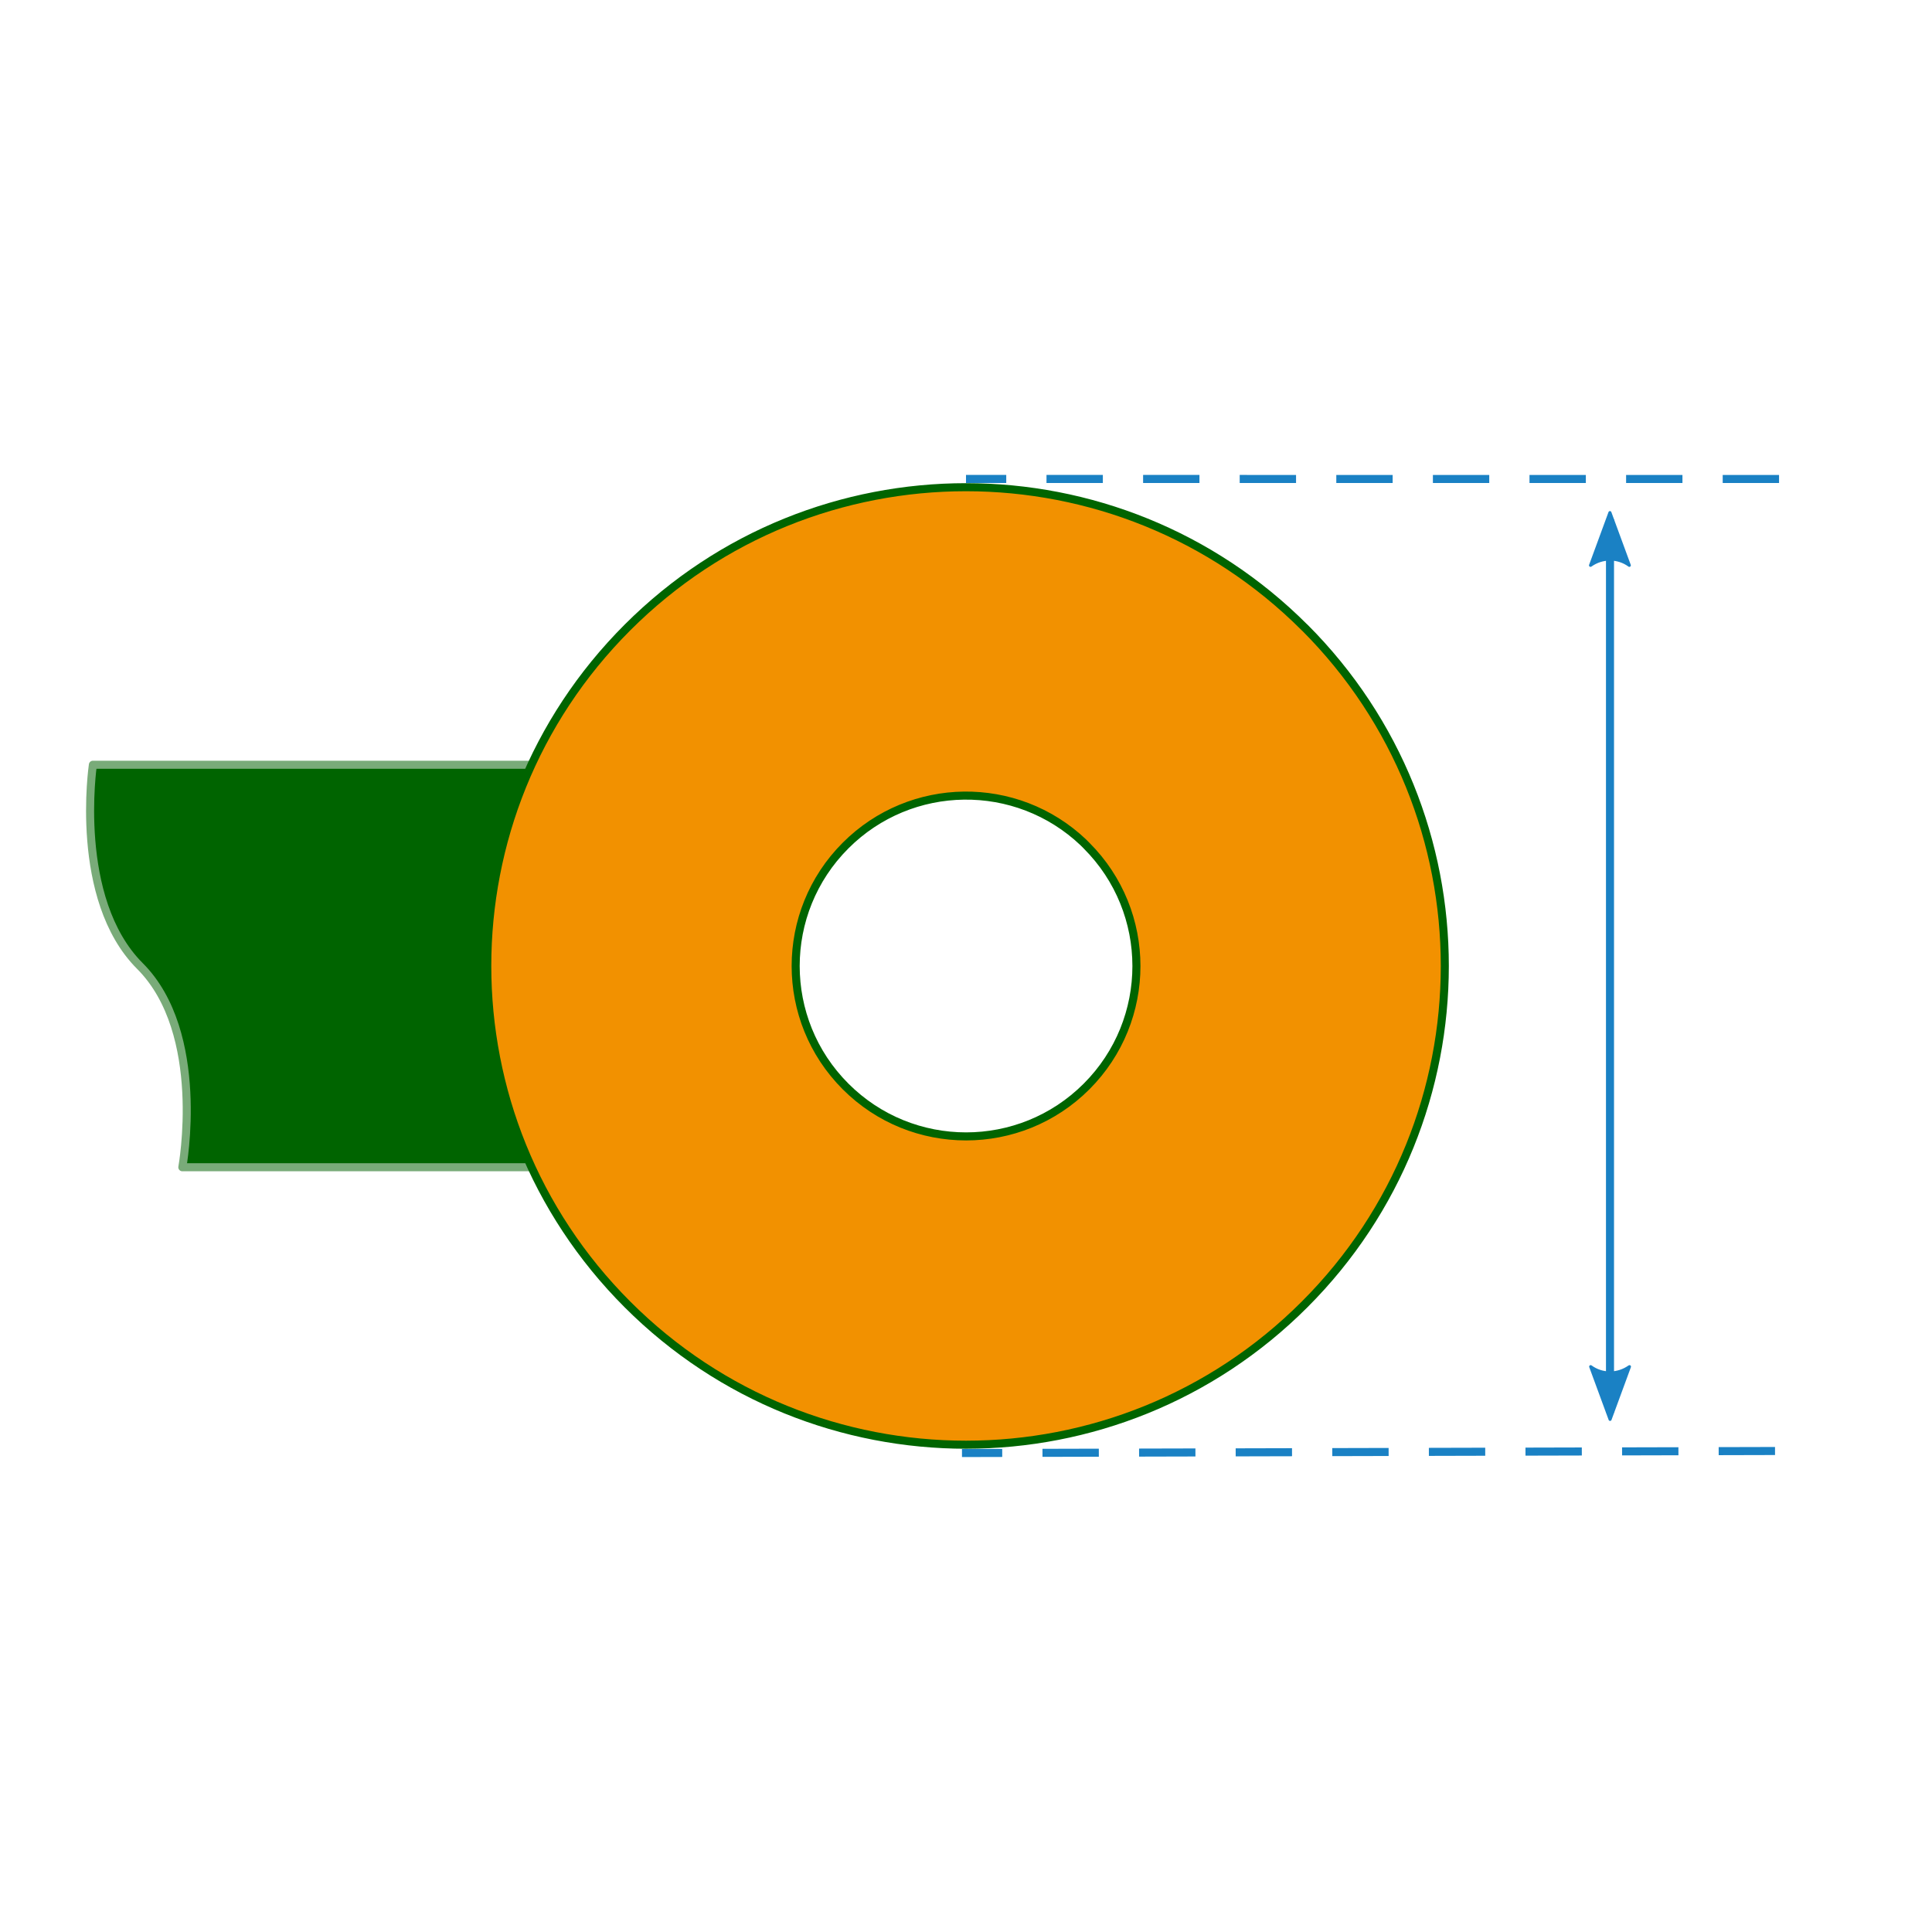
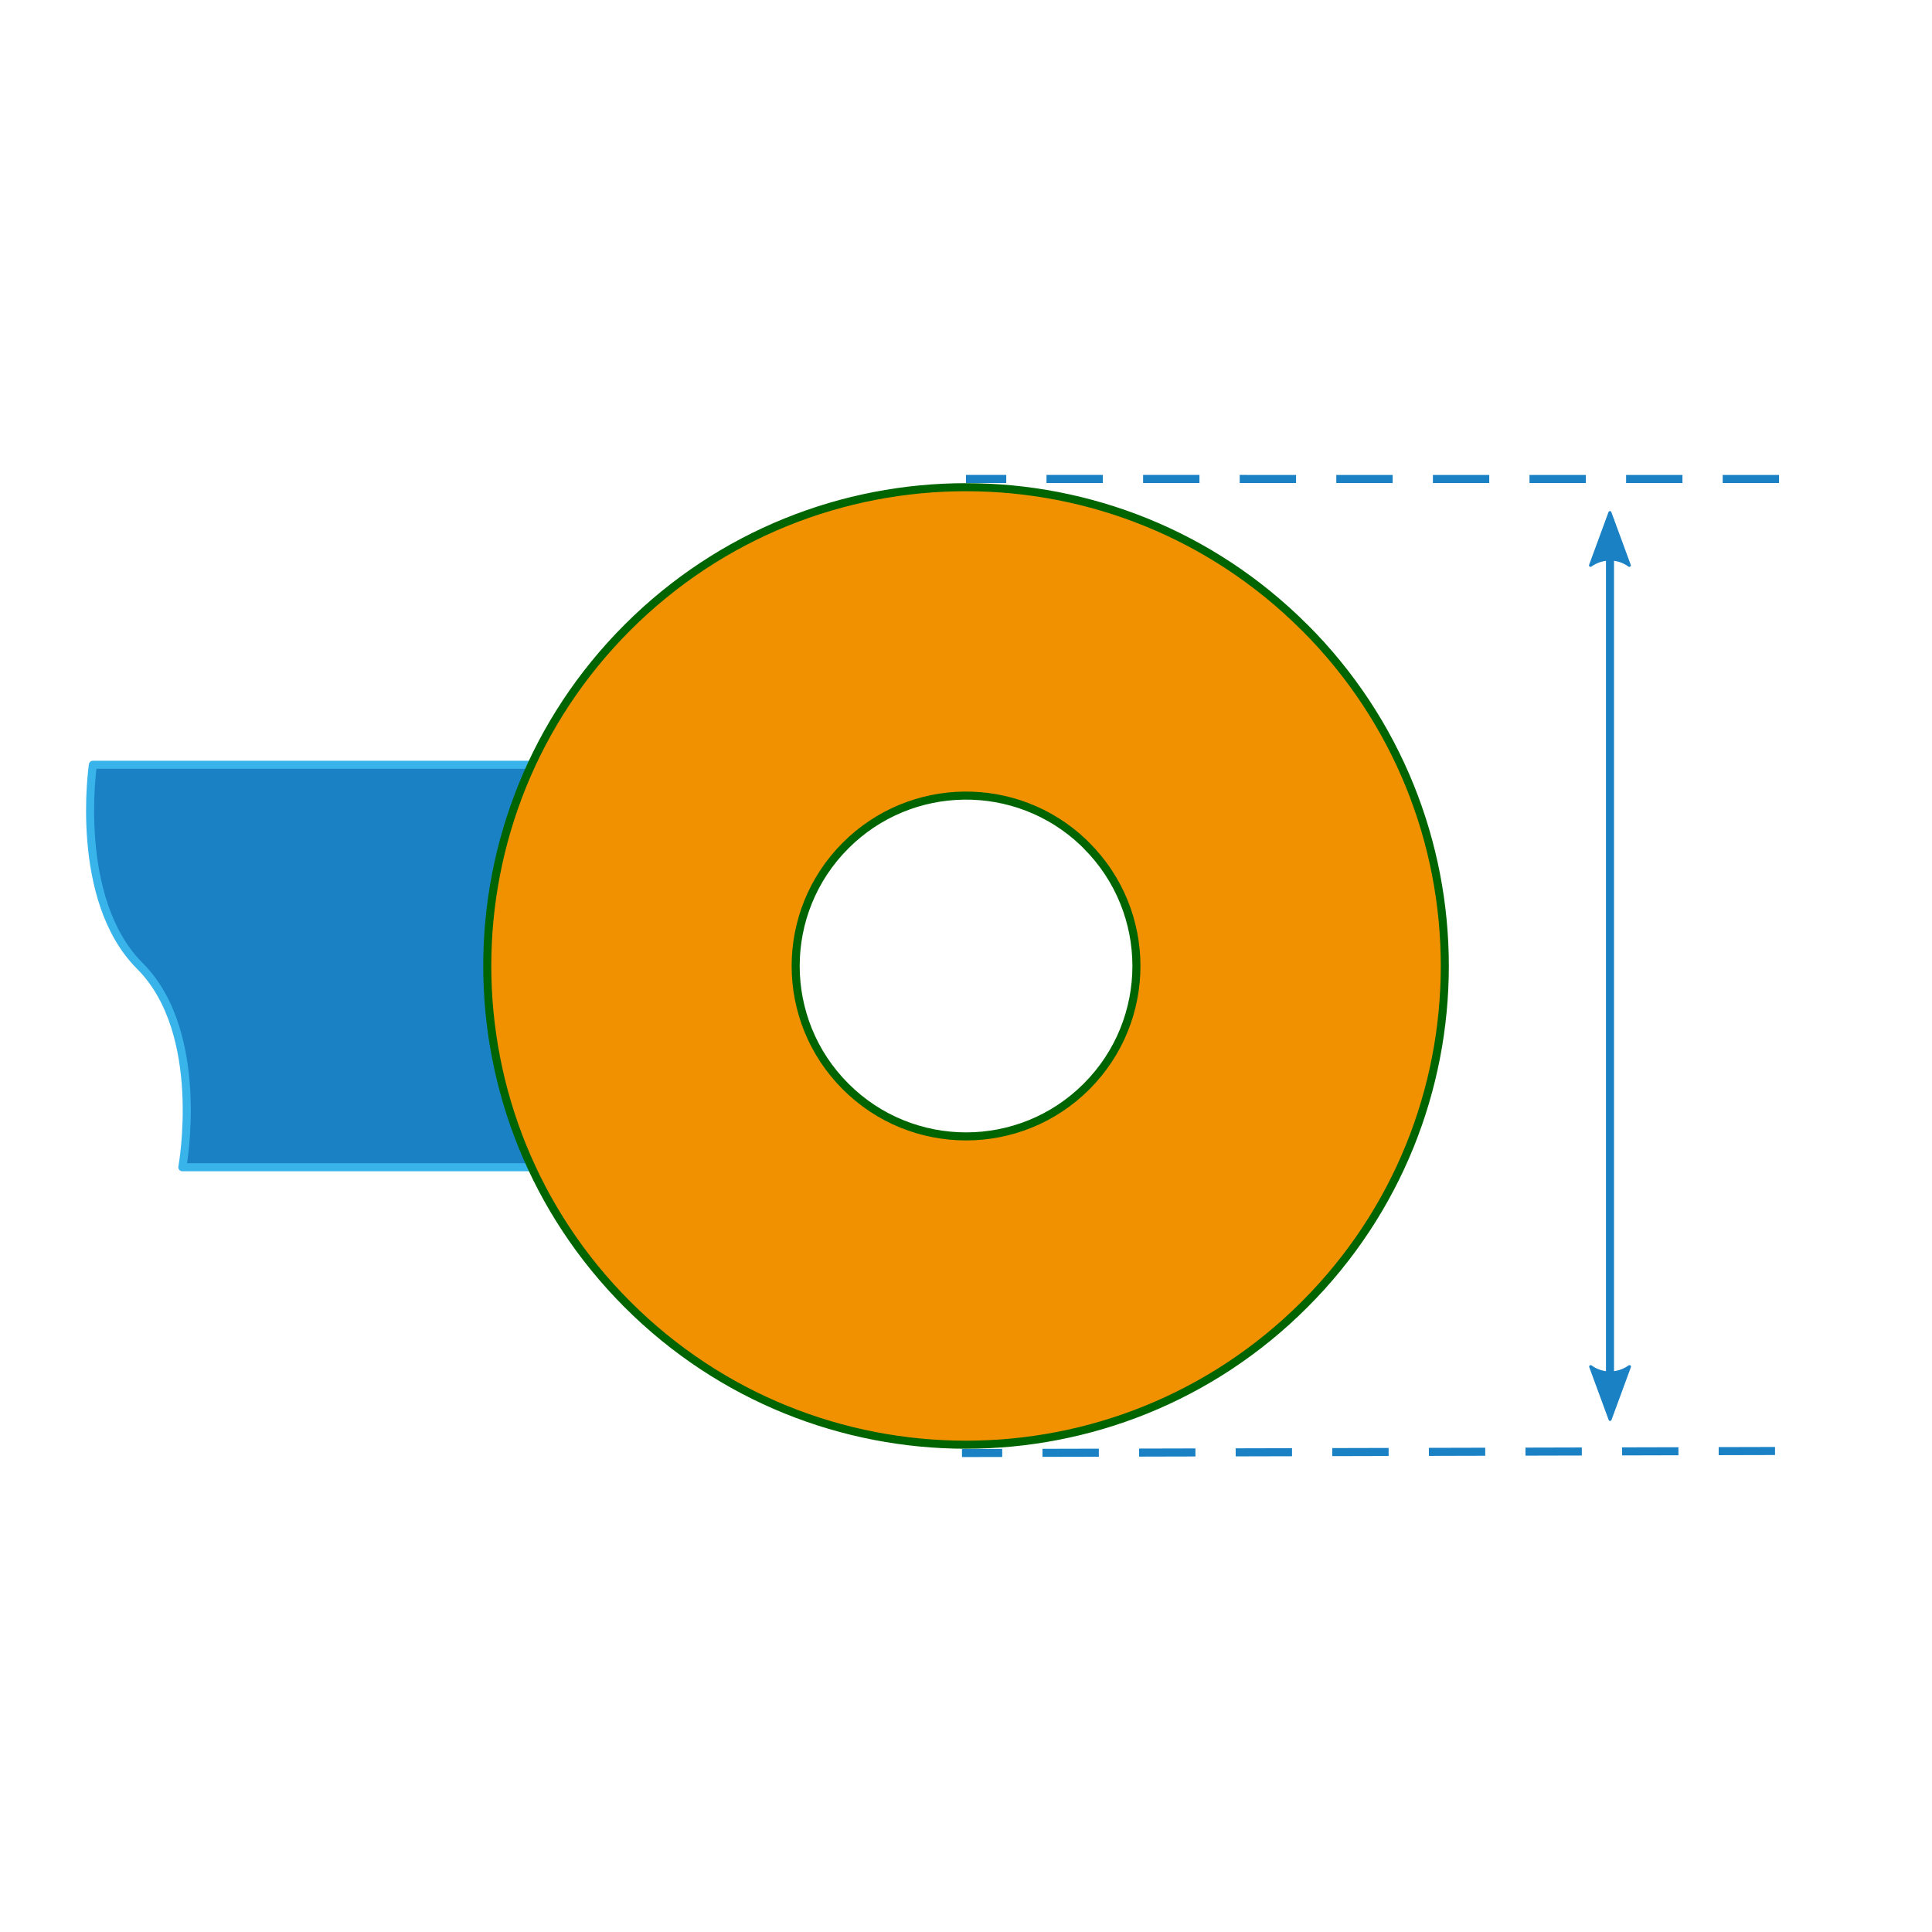
<svg xmlns="http://www.w3.org/2000/svg" id="Слой_1" data-name="Слой 1" viewBox="0 0 24 24" version="1.1" width="240" height="240">
  <defs id="defs159429">
    <marker style="overflow:visible" id="marker2044" refX="0" refY="0" orient="auto">
      <path transform="scale(-0.6)" d="M 8.719,4.034 -2.207,0.016 8.719,-4.002 c -1.745,2.372 -1.735,5.617 -6e-7,8.035 z" style="fill:#1a81c4;fill-opacity:1;fill-rule:evenodd;stroke:#1a81c4;stroke-width:0.625;stroke-linejoin:round;stroke-opacity:1" id="path2042" />
    </marker>
    <marker style="overflow:visible" id="marker2034" refX="0" refY="0" orient="auto">
      <path transform="scale(0.6)" d="M 8.719,4.034 -2.207,0.016 8.719,-4.002 c -1.745,2.372 -1.735,5.617 -6e-7,8.035 z" style="fill:#1a81c4;fill-opacity:1;fill-rule:evenodd;stroke:#1a81c4;stroke-width:0.625;stroke-linejoin:round;stroke-opacity:1" id="path2032" />
    </marker>
    <style id="style159427">.cls-1{fill:#1a81c4;}</style>
    <marker style="overflow:visible" id="marker2034-9" refX="0" refY="0" orient="auto">
      <path transform="scale(0.6)" d="M 8.719,4.034 -2.207,0.016 8.719,-4.002 c -1.745,2.372 -1.735,5.617 -6e-7,8.035 z" style="fill:#1a81c4;fill-opacity:1;fill-rule:evenodd;stroke:#1a81c4;stroke-width:0.625;stroke-linejoin:round;stroke-opacity:1" id="path2032-1" />
    </marker>
    <marker style="overflow:visible" id="marker2044-2" refX="0" refY="0" orient="auto">
      <path transform="scale(-0.6)" d="M 8.719,4.034 -2.207,0.016 8.719,-4.002 c -1.745,2.372 -1.735,5.617 -6e-7,8.035 z" style="fill:#1a81c4;fill-opacity:1;fill-rule:evenodd;stroke:#1a81c4;stroke-width:0.625;stroke-linejoin:round;stroke-opacity:1" id="path2042-7" />
    </marker>
  </defs>
  <text xml:space="preserve" style="font-style:normal;font-weight:normal;font-size:40px;line-height:1.25;font-family:sans-serif;letter-spacing:0px;word-spacing:0px;fill:#000000;fill-opacity:1;stroke:none" x="1" y="13" id="text1327">
    <tspan id="tspan1325" x="1" y="13" />
  </text>
  <path style="fill:none;fill-opacity:1;stroke:#1a81c4;stroke-width:0.1;stroke-linecap:square;stroke-linejoin:round;stroke-miterlimit:4;stroke-dasharray:none;stroke-dashoffset:0;marker-start:url(#marker2034);marker-end:url(#marker2044);paint-order:fill markers stroke" d="m 20,6.5 v 11" id="path2025" />
  <path style="fill:none;fill-opacity:1;stroke:#1a81c4;stroke-width:0.1;stroke-linecap:square;stroke-linejoin:round;stroke-miterlimit:4;stroke-dasharray:0.6, 0.6;stroke-dashoffset:0;paint-order:fill markers stroke" d="m 22.05,5.95 -10,-2.494e-4" id="path2028" />
-   <path d="m 1.154,9.5 c 0,0 -0.249,1.667 0.584,2.5 0.833,0.833 0.527,2.5 0.527,2.5 H 2.5 2.543 8.5 v -5 H 2.543 2.5 Z" style="fill:#006400;stroke:#79ab79;stroke-width:0.1;stroke-linecap:square;stroke-linejoin:round;stroke-dasharray:none;paint-order:fill markers stroke" id="path2" />
+   <path d="m 1.154,9.5 c 0,0 -0.249,1.667 0.584,2.5 0.833,0.833 0.527,2.5 0.527,2.5 H 2.5 2.543 8.5 v -5 H 2.543 2.5 Z" style="fill:#1a81c4;stroke:#39b4ea;stroke-width:0.1;stroke-linecap:square;stroke-linejoin:round;stroke-dasharray:none;paint-order:fill markers stroke;fill-opacity:1;stroke-opacity:1" id="path2" />
  <path id="circle1364-5-3-5" style="fill:#f29100;fill-opacity:1;stroke:#006400;stroke-width:0.1;stroke-linecap:square;stroke-linejoin:round;stroke-miterlimit:4;stroke-dasharray:none;stroke-dashoffset:0;stroke-opacity:1;paint-order:fill markers stroke" d="m 16.206,7.795 a 5.947,5.946 45 0 0 -8.411,-7.31e-4 5.947,5.946 45 0 0 7.33e-4,8.411 5.947,5.946 45 0 0 8.41,-7.32e-4 5.947,5.946 45 0 0 7.33e-4,-8.41 z m -2.747,2.671 a 2.116,2.116 45 0 1 0.038,0.038 2.116,2.116 45 0 1 2.58e-4,2.993 2.116,2.116 45 0 1 -2.993,-2.61e-4 2.116,2.116 45 0 1 -2.62e-4,-2.993 2.116,2.116 45 0 1 2.955,-0.038 z" />
  <path style="fill:none;fill-opacity:1;stroke:#1a81c4;stroke-width:0.1;stroke-linecap:square;stroke-linejoin:round;stroke-miterlimit:4;stroke-dasharray:0.6, 0.6;stroke-dashoffset:0;paint-order:fill markers stroke" d="M 22,18.025 12,18.05" id="path3" />
</svg>
